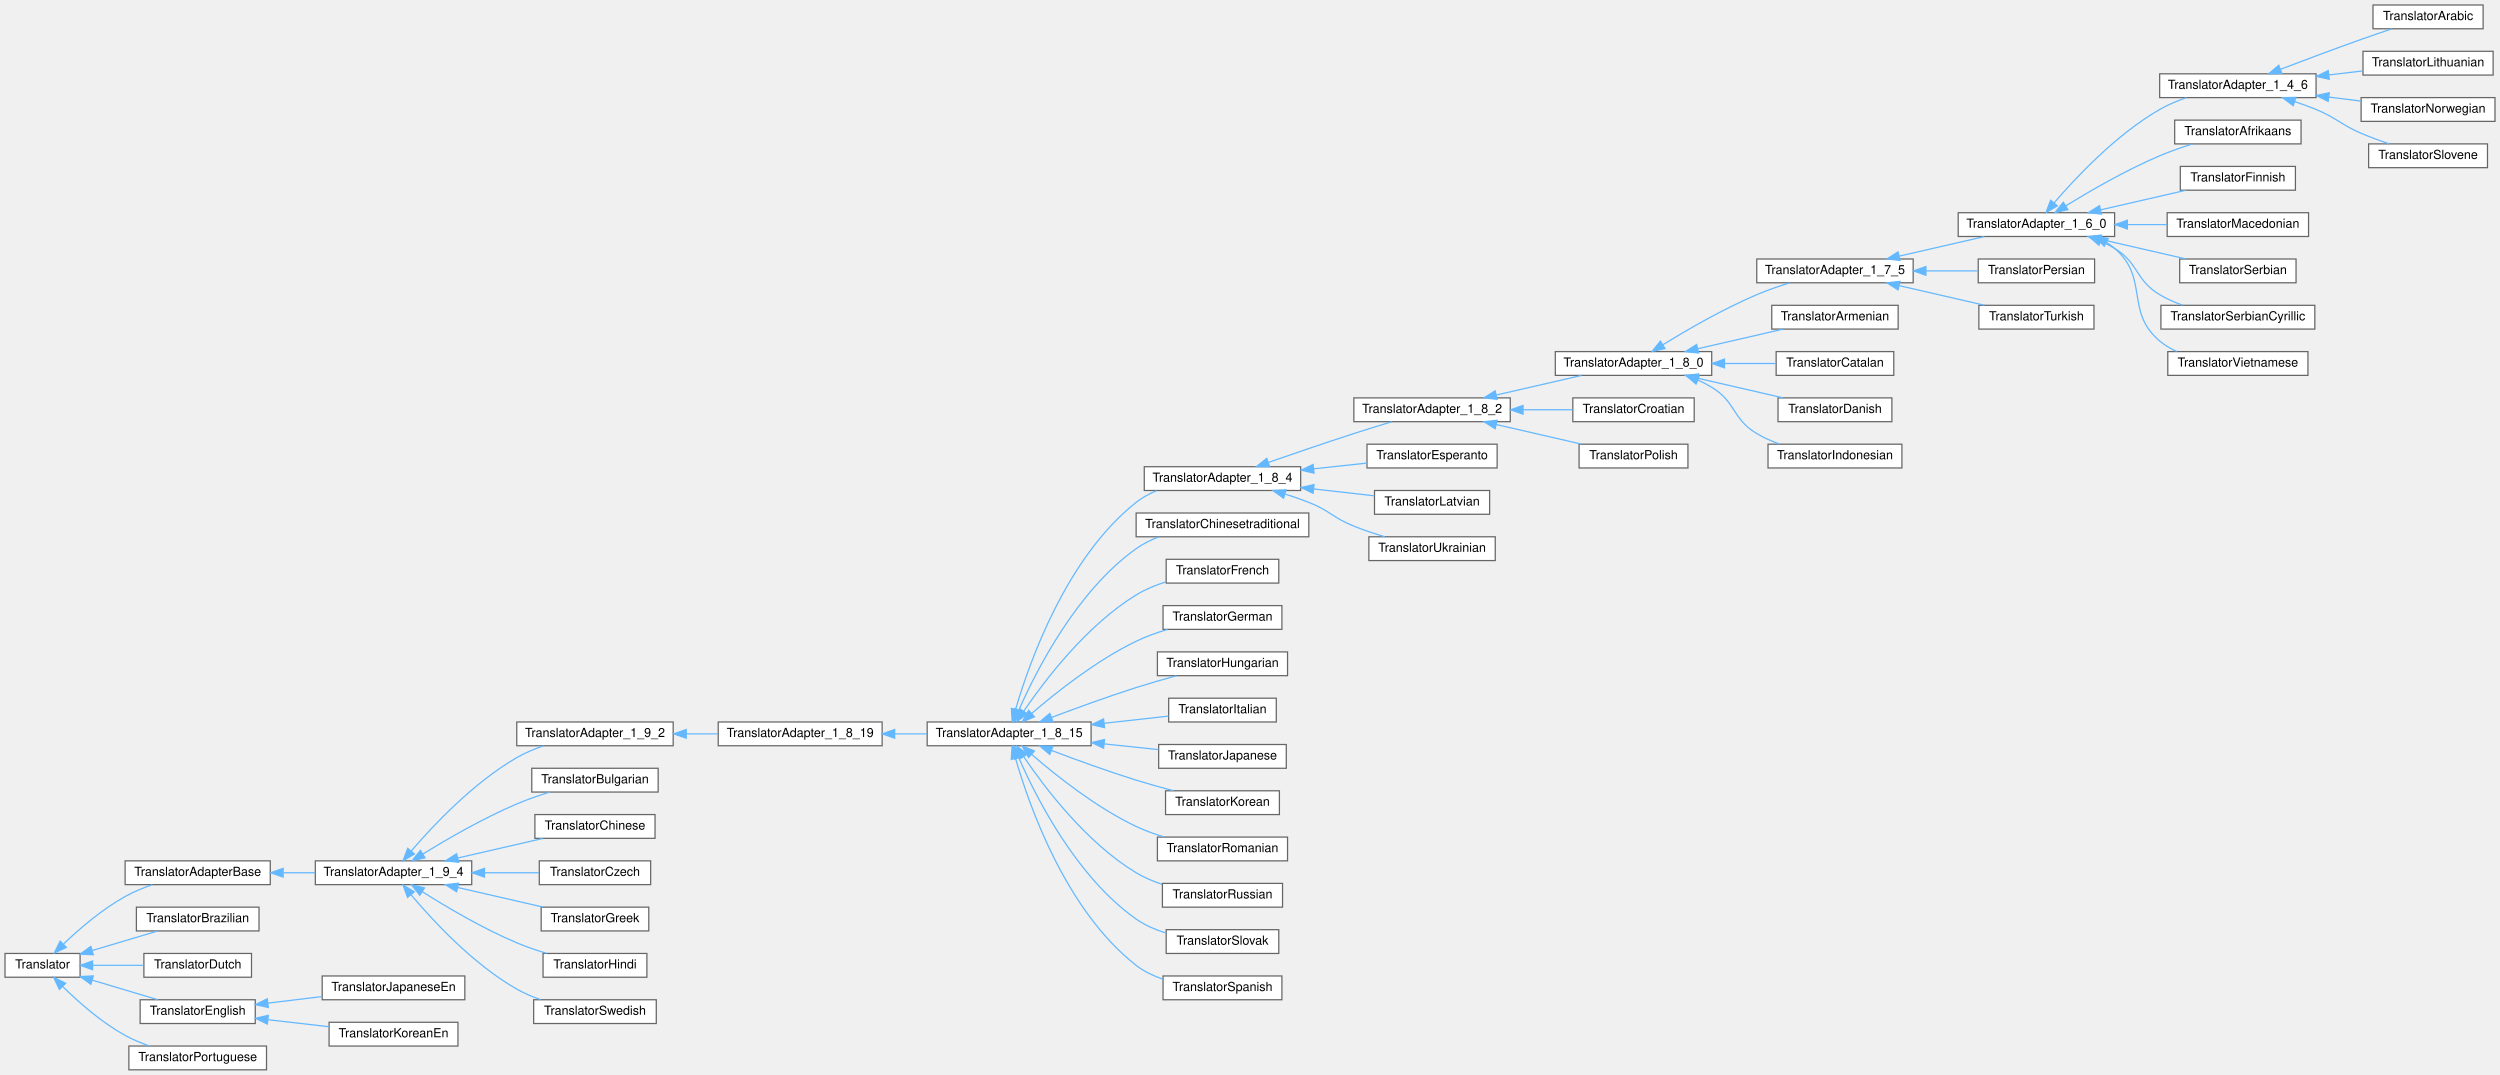
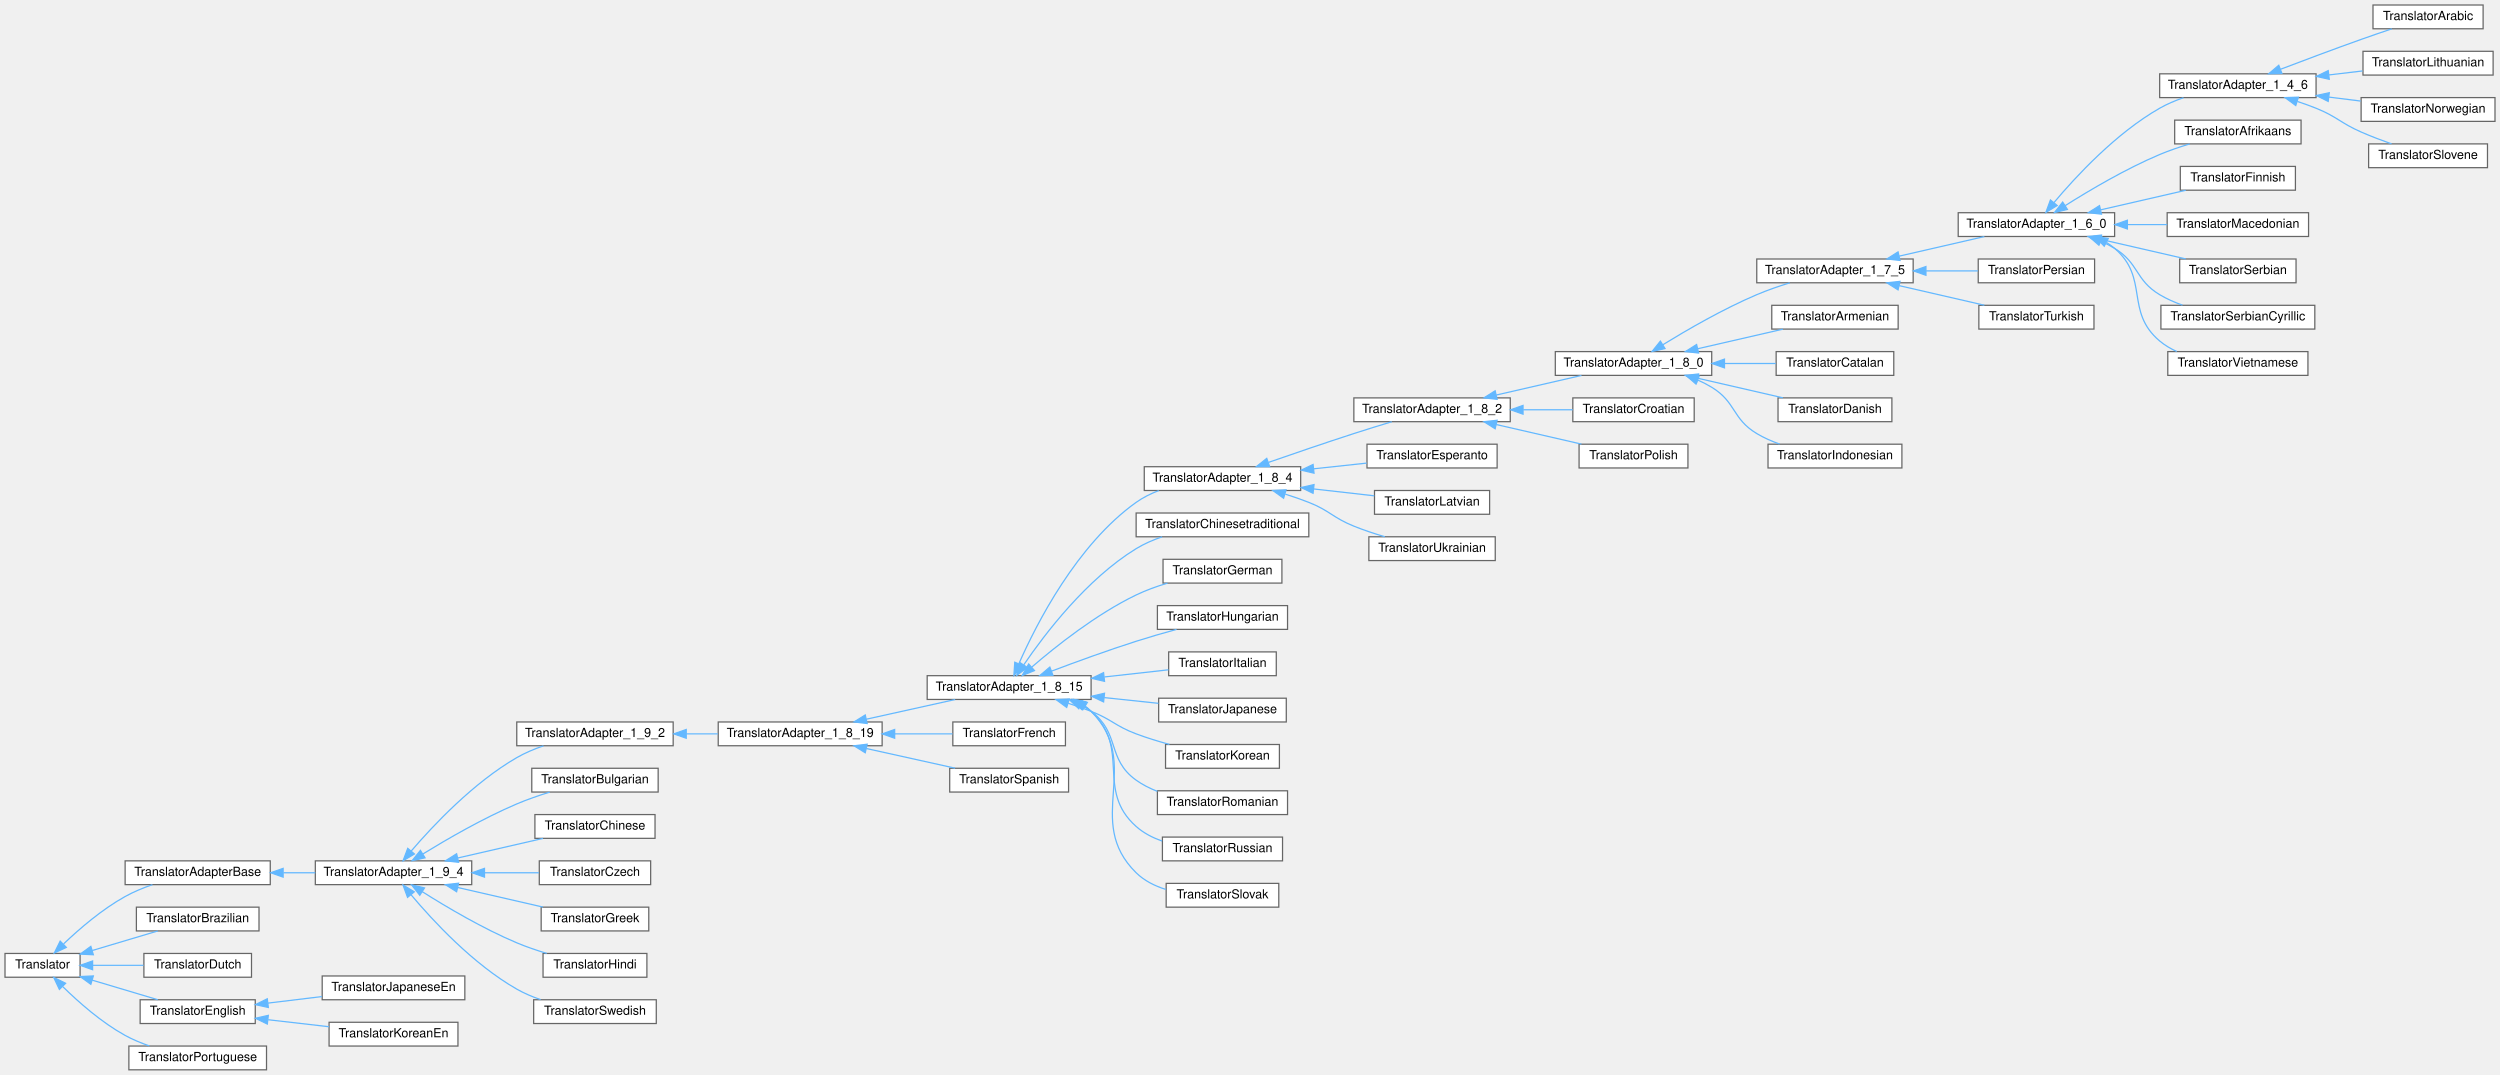
<svg xmlns="http://www.w3.org/2000/svg" xmlns:xlink="http://www.w3.org/1999/xlink" width="1998pt" height="859pt" viewBox="0.00 0.00 1998.00 859.00">
  <g id="graph0" class="graph" transform="scale(1 1) rotate(0) translate(4 855)">
    <g id="node1" class="node">
      <g id="a_node1">
        <a xlink:href="d8/dfb/class_translator.html" target="_top" xlink:title="Abstract base class for all translatable text fragments.">
          <polygon fill="#ffffff" stroke="#666666" points="60,-93 0,-93 0,-74 60,-74 60,-93" />
          <text text-anchor="middle" x="30" y="-81" font-family="Helvetica,sans-Serif" font-size="10.00" fill="#000000">Translator</text>
        </a>
      </g>
    </g>
    <g id="node2" class="node">
      <g id="a_node2">
        <a xlink:href="db/d6c/class_translator_adapter_base.html" target="_top" xlink:title="Base of the translator adapter tree.">
          <polygon fill="#ffffff" stroke="#666666" points="212,-167 96,-167 96,-148 212,-148 212,-167" />
          <text text-anchor="middle" x="154" y="-155" font-family="Helvetica,sans-Serif" font-size="10.00" fill="#000000">TranslatorAdapterBase</text>
        </a>
      </g>
    </g>
    <g id="edge1" class="edge">
      <path fill="none" stroke="#63b8ff" d="M46.826,-100.634C59.424,-112.642 77.589,-128.306 96,-138.5 102.767,-142.247 110.391,-145.402 117.833,-147.998" />
      <polygon fill="#63b8ff" stroke="#63b8ff" points="48.998,-97.862 39.405,-93.365 44.1,-102.863 48.998,-97.862" />
    </g>
    <g id="node51" class="node">
      <g id="a_node51">
        <a xlink:href="d2/d4c/class_translator_brazilian.html" target="_top" xlink:title=" ">
          <polygon fill="#ffffff" stroke="#666666" points="203,-130 105,-130 105,-111 203,-111 203,-130" />
          <text text-anchor="middle" x="154" y="-118" font-family="Helvetica,sans-Serif" font-size="10.00" fill="#000000">TranslatorBrazilian</text>
        </a>
      </g>
    </g>
    <g id="edge50" class="edge">
      <path fill="none" stroke="#63b8ff" d="M69.649,-95.331C86.591,-100.386 106.104,-106.208 122.092,-110.979" />
      <polygon fill="#63b8ff" stroke="#63b8ff" points="70.6,-91.962 60.017,-92.457 68.599,-98.67 70.6,-91.962" />
    </g>
    <g id="node52" class="node">
      <g id="a_node52">
        <a xlink:href="d9/d1b/class_translator_dutch.html" target="_top" xlink:title=" ">
          <polygon fill="#ffffff" stroke="#666666" points="197,-93 111,-93 111,-74 197,-74 197,-93" />
          <text text-anchor="middle" x="154" y="-81" font-family="Helvetica,sans-Serif" font-size="10.00" fill="#000000">TranslatorDutch</text>
        </a>
      </g>
    </g>
    <g id="edge51" class="edge">
      <path fill="none" stroke="#63b8ff" d="M70.052,-83.5C83.023,-83.5 97.465,-83.5 110.663,-83.5" />
      <polygon fill="#63b8ff" stroke="#63b8ff" points="70.017,-80 60.017,-83.5 70.017,-87 70.017,-80" />
    </g>
    <g id="node53" class="node">
      <g id="a_node53">
        <a xlink:href="d6/d78/class_translator_english.html" target="_top" xlink:title=" ">
          <polygon fill="#ffffff" stroke="#666666" points="200,-56 108,-56 108,-37 200,-37 200,-56" />
          <text text-anchor="middle" x="154" y="-44" font-family="Helvetica,sans-Serif" font-size="10.00" fill="#000000">TranslatorEnglish</text>
        </a>
      </g>
    </g>
    <g id="edge52" class="edge">
      <path fill="none" stroke="#63b8ff" d="M69.649,-71.669C86.591,-66.614 106.104,-60.792 122.092,-56.021" />
      <polygon fill="#63b8ff" stroke="#63b8ff" points="68.599,-68.33 60.017,-74.543 70.6,-75.038 68.599,-68.33" />
    </g>
    <g id="node56" class="node">
      <g id="a_node56">
        <a xlink:href="dc/df2/class_translator_portuguese.html" target="_top" xlink:title=" ">
          <polygon fill="#ffffff" stroke="#666666" points="209,-19 99,-19 99,0 209,0 209,-19" />
          <text text-anchor="middle" x="154" y="-7" font-family="Helvetica,sans-Serif" font-size="10.00" fill="#000000">TranslatorPortuguese</text>
        </a>
      </g>
    </g>
    <g id="edge55" class="edge">
      <path fill="none" stroke="#63b8ff" d="M46.286,-66.377C58.847,-54.046 77.2,-37.826 96,-27.5 102.007,-24.201 108.702,-21.417 115.35,-19.099" />
      <polygon fill="#63b8ff" stroke="#63b8ff" points="43.469,-64.249 38.923,-73.818 48.444,-69.173 43.469,-64.249" />
    </g>
    <g id="node3" class="node">
      <g id="a_node3">
        <a xlink:href="d0/d33/class_translator_adapter__1__9__4.html" target="_top" xlink:title=" ">
          <polygon fill="#ffffff" stroke="#666666" points="373,-167 248,-167 248,-148 373,-148 373,-167" />
          <text text-anchor="middle" x="310.5" y="-155" font-family="Helvetica,sans-Serif" font-size="10.00" fill="#000000">TranslatorAdapter_1_9_4</text>
        </a>
      </g>
    </g>
    <g id="edge2" class="edge">
      <path fill="none" stroke="#63b8ff" d="M222.505,-157.5C230.977,-157.5 239.603,-157.5 247.979,-157.5" />
      <polygon fill="#63b8ff" stroke="#63b8ff" points="222.275,-154 212.275,-157.5 222.275,-161 222.275,-154" />
    </g>
    <g id="node4" class="node">
      <g id="a_node4">
        <a xlink:href="d3/d2e/class_translator_adapter__1__9__2.html" target="_top" xlink:title=" ">
          <polygon fill="#ffffff" stroke="#666666" points="534,-278 409,-278 409,-259 534,-259 534,-278" />
          <text text-anchor="middle" x="471.5" y="-266" font-family="Helvetica,sans-Serif" font-size="10.00" fill="#000000">TranslatorAdapter_1_9_2</text>
        </a>
      </g>
    </g>
    <g id="edge3" class="edge">
      <path fill="none" stroke="#63b8ff" d="M324.555,-174.758C342.22,-195.372 374.439,-229.564 409,-249.5 415.582,-253.297 423,-256.407 430.365,-258.931" />
      <polygon fill="#63b8ff" stroke="#63b8ff" points="327.224,-172.494 318.115,-167.084 321.862,-176.994 327.224,-172.494" />
    </g>
    <g id="node45" class="node">
      <g id="a_node45">
        <a xlink:href="da/dbb/class_translator_bulgarian.html" target="_top" xlink:title=" ">
          <polygon fill="#ffffff" stroke="#666666" points="522,-241 421,-241 421,-222 522,-222 522,-241" />
          <text text-anchor="middle" x="471.5" y="-229" font-family="Helvetica,sans-Serif" font-size="10.00" fill="#000000">TranslatorBulgarian</text>
        </a>
      </g>
    </g>
    <g id="edge44" class="edge">
      <path fill="none" stroke="#63b8ff" d="M333.867,-172.431C353.384,-184.435 382.238,-201.116 409,-212.5 417.349,-216.051 426.583,-219.239 435.334,-221.942" />
      <polygon fill="#63b8ff" stroke="#63b8ff" points="335.681,-169.438 325.343,-167.12 331.979,-175.379 335.681,-169.438" />
    </g>
    <g id="node46" class="node">
      <g id="a_node46">
        <a xlink:href="d6/db6/class_translator_chinese.html" target="_top" xlink:title=" ">
          <polygon fill="#ffffff" stroke="#666666" points="519.5,-204 423.5,-204 423.5,-185 519.5,-185 519.5,-204" />
          <text text-anchor="middle" x="471.5" y="-192" font-family="Helvetica,sans-Serif" font-size="10.00" fill="#000000">TranslatorChinese</text>
        </a>
      </g>
    </g>
    <g id="edge45" class="edge">
      <path fill="none" stroke="#63b8ff" d="M361.795,-169.288C383.775,-174.34 409.115,-180.163 429.899,-184.94" />
      <polygon fill="#63b8ff" stroke="#63b8ff" points="362.491,-165.857 351.962,-167.028 360.923,-172.679 362.491,-165.857" />
    </g>
    <g id="node47" class="node">
      <g id="a_node47">
        <a xlink:href="dd/d8a/class_translator_czech.html" target="_top" xlink:title=" ">
          <polygon fill="#ffffff" stroke="#666666" points="516,-167 427,-167 427,-148 516,-148 516,-167" />
          <text text-anchor="middle" x="471.5" y="-155" font-family="Helvetica,sans-Serif" font-size="10.00" fill="#000000">TranslatorCzech</text>
        </a>
      </g>
    </g>
    <g id="edge46" class="edge">
      <path fill="none" stroke="#63b8ff" d="M383.345,-157.5C398.103,-157.5 413.207,-157.5 426.649,-157.5" />
      <polygon fill="#63b8ff" stroke="#63b8ff" points="383.208,-154 373.208,-157.5 383.208,-161 383.208,-154" />
    </g>
    <g id="node48" class="node">
      <g id="a_node48">
        <a xlink:href="df/d75/class_translator_greek.html" target="_top" xlink:title=" ">
          <polygon fill="#ffffff" stroke="#666666" points="514.5,-130 428.5,-130 428.5,-111 514.5,-111 514.5,-130" />
          <text text-anchor="middle" x="471.5" y="-118" font-family="Helvetica,sans-Serif" font-size="10.00" fill="#000000">TranslatorGreek</text>
        </a>
      </g>
    </g>
    <g id="edge47" class="edge">
      <path fill="none" stroke="#63b8ff" d="M361.795,-145.712C383.775,-140.66 409.115,-134.837 429.899,-130.06" />
      <polygon fill="#63b8ff" stroke="#63b8ff" points="360.923,-142.321 351.962,-147.972 362.491,-149.143 360.923,-142.321" />
    </g>
    <g id="node49" class="node">
      <g id="a_node49">
        <a xlink:href="d1/d8a/class_translator_hindi.html" target="_top" xlink:title=" ">
          <polygon fill="#ffffff" stroke="#666666" points="513,-93 430,-93 430,-74 513,-74 513,-93" />
          <text text-anchor="middle" x="471.5" y="-81" font-family="Helvetica,sans-Serif" font-size="10.00" fill="#000000">TranslatorHindi</text>
        </a>
      </g>
    </g>
    <g id="edge48" class="edge">
      <path fill="none" stroke="#63b8ff" d="M333.446,-142.378C352.917,-130.062 381.926,-112.905 409,-101.5 416.596,-98.3 424.943,-95.461 432.993,-93.038" />
      <polygon fill="#63b8ff" stroke="#63b8ff" points="331.485,-139.478 324.958,-147.823 335.265,-145.37 331.485,-139.478" />
    </g>
    <g id="node50" class="node">
      <g id="a_node50">
        <a xlink:href="d5/d5c/class_translator_swedish.html" target="_top" xlink:title=" ">
          <polygon fill="#ffffff" stroke="#666666" points="520.5,-56 422.5,-56 422.5,-37 520.5,-37 520.5,-56" />
          <text text-anchor="middle" x="471.5" y="-44" font-family="Helvetica,sans-Serif" font-size="10.00" fill="#000000">TranslatorSwedish</text>
        </a>
      </g>
    </g>
    <g id="edge49" class="edge">
      <path fill="none" stroke="#63b8ff" d="M324.466,-139.962C342.041,-119.031 374.171,-84.375 409,-64.5 414.884,-61.142 421.444,-58.37 428.038,-56.092" />
      <polygon fill="#63b8ff" stroke="#63b8ff" points="321.705,-137.808 318.061,-147.757 327.113,-142.252 321.705,-137.808" />
    </g>
    <g id="node5" class="node">
      <g id="a_node5">
        <a xlink:href="de/dde/class_translator_adapter__1__8__19.html" target="_top" xlink:title=" ">
          <polygon fill="#ffffff" stroke="#666666" points="701,-278 570,-278 570,-259 701,-259 701,-278" />
          <text text-anchor="middle" x="635.5" y="-266" font-family="Helvetica,sans-Serif" font-size="10.00" fill="#000000">TranslatorAdapter_1_8_19</text>
        </a>
      </g>
    </g>
    <g id="edge4" class="edge">
      <path fill="none" stroke="#63b8ff" d="M544.574,-268.5C552.956,-268.5 561.463,-268.5 569.74,-268.5" />
      <polygon fill="#63b8ff" stroke="#63b8ff" points="544.438,-265 534.438,-268.5 544.438,-272 544.438,-265" />
    </g>
    <g id="node6" class="node">
      <g id="a_node6">
        <a xlink:href="d4/d2e/class_translator_adapter__1__8__15.html" target="_top" xlink:title=" ">
-           <polygon fill="#ffffff" stroke="#666666" points="868,-278 737,-278 737,-259 868,-259 868,-278" />
-           <text text-anchor="middle" x="802.5" y="-266" font-family="Helvetica,sans-Serif" font-size="10.00" fill="#000000">TranslatorAdapter_1_8_15</text>
+           <polygon fill="#ffffff" stroke="#666666" points="868,-315 737,-315 737,-296 868,-296 868,-315" />
+           <text text-anchor="middle" x="802.5" y="-303" font-family="Helvetica,sans-Serif" font-size="10.00" fill="#000000">TranslatorAdapter_1_8_15</text>
        </a>
      </g>
    </g>
    <g id="edge5" class="edge">
-       <path fill="none" stroke="#63b8ff" d="M711.066,-268.5C719.685,-268.5 728.417,-268.5 736.891,-268.5" />
+       <path fill="none" stroke="#63b8ff" d="M688.399,-280.22C711.269,-285.287 737.692,-291.142 759.349,-295.94" />
+       <polygon fill="#63b8ff" stroke="#63b8ff" points="689.027,-276.774 678.507,-278.028 687.513,-283.609 689.027,-276.774" />
+     </g>
+     <g id="node43" class="node">
+       <g id="a_node43">
+         <a xlink:href="da/d1a/class_translator_french.html" target="_top" xlink:title=" ">
+           <polygon fill="#ffffff" stroke="#666666" points="847.5,-278 757.5,-278 757.5,-259 847.5,-259 847.5,-278" />
+           <text text-anchor="middle" x="802.5" y="-266" font-family="Helvetica,sans-Serif" font-size="10.00" fill="#000000">TranslatorFrench</text>
+         </a>
+       </g>
+     </g>
+     <g id="edge42" class="edge">
+       <path fill="none" stroke="#63b8ff" d="M711.271,-268.5C726.982,-268.5 743.061,-268.5 757.258,-268.5" />
      <polygon fill="#63b8ff" stroke="#63b8ff" points="711.024,-265 701.024,-268.5 711.024,-272 711.024,-265" />
+     </g>
+     <g id="node44" class="node">
+       <g id="a_node44">
+         <a xlink:href="dc/d44/class_translator_spanish.html" target="_top" xlink:title=" ">
+           <polygon fill="#ffffff" stroke="#666666" points="850,-241 755,-241 755,-222 850,-222 850,-241" />
+           <text text-anchor="middle" x="802.5" y="-229" font-family="Helvetica,sans-Serif" font-size="10.00" fill="#000000">TranslatorSpanish</text>
+         </a>
+       </g>
+     </g>
+     <g id="edge43" class="edge">
+       <path fill="none" stroke="#63b8ff" d="M688.399,-256.78C711.269,-251.713 737.692,-245.858 759.349,-241.06" />
+       <polygon fill="#63b8ff" stroke="#63b8ff" points="687.513,-253.391 678.507,-258.972 689.027,-260.226 687.513,-253.391" />
    </g>
    <g id="node7" class="node">
      <g id="a_node7">
        <a xlink:href="de/d2f/class_translator_adapter__1__8__4.html" target="_top" xlink:title=" ">
          <polygon fill="#ffffff" stroke="#666666" points="1035.5,-482 910.5,-482 910.5,-463 1035.5,-463 1035.5,-482" />
          <text text-anchor="middle" x="973" y="-470" font-family="Helvetica,sans-Serif" font-size="10.00" fill="#000000">TranslatorAdapter_1_8_4</text>
        </a>
      </g>
    </g>
    <g id="edge6" class="edge">
-       <path fill="none" stroke="#63b8ff" d="M807.689,-288.123C818.745,-326.03 848.282,-409.461 904,-453.5 908.874,-457.352 914.476,-460.425 920.336,-462.875" />
-       <polygon fill="#63b8ff" stroke="#63b8ff" points="811.009,-286.999 804.947,-278.31 804.267,-288.883 811.009,-286.999" />
+       <path fill="none" stroke="#63b8ff" d="M810.334,-324.654C824.308,-356.387 856.585,-419.709 904,-453.5 909.464,-457.394 915.693,-460.491 922.121,-462.953" />
+       <polygon fill="#63b8ff" stroke="#63b8ff" points="813.441,-323.019 806.301,-315.191 807.002,-325.763 813.441,-323.019" />
    </g>
    <g id="node34" class="node">
      <g id="a_node34">
        <a xlink:href="dd/df6/class_translator_chinesetraditional.html" target="_top" xlink:title=" ">
          <polygon fill="#ffffff" stroke="#666666" points="1042,-445 904,-445 904,-426 1042,-426 1042,-445" />
          <text text-anchor="middle" x="973" y="-433" font-family="Helvetica,sans-Serif" font-size="10.00" fill="#000000">TranslatorChinesetraditional</text>
        </a>
      </g>
    </g>
    <g id="edge33" class="edge">
-       <path fill="none" stroke="#63b8ff" d="M810.334,-287.654C824.308,-319.387 856.585,-382.709 904,-416.5 909.464,-420.394 915.693,-423.491 922.121,-425.953" />
-       <polygon fill="#63b8ff" stroke="#63b8ff" points="813.441,-286.019 806.301,-278.191 807.002,-288.763 813.441,-286.019" />
+       <path fill="none" stroke="#63b8ff" d="M814.172,-323.649C831.02,-348.372 864.505,-392.319 904,-416.5 910.358,-420.393 917.526,-423.505 924.775,-425.988" />
+       <polygon fill="#63b8ff" stroke="#63b8ff" points="817.003,-321.585 808.552,-315.196 811.174,-325.461 817.003,-321.585" />
    </g>
    <g id="node35" class="node">
      <g id="a_node35">
-         <a xlink:href="da/d1a/class_translator_french.html" target="_top" xlink:title=" ">
-           <polygon fill="#ffffff" stroke="#666666" points="1018,-408 928,-408 928,-389 1018,-389 1018,-408" />
-           <text text-anchor="middle" x="973" y="-396" font-family="Helvetica,sans-Serif" font-size="10.00" fill="#000000">TranslatorFrench</text>
+         <a xlink:href="d6/d07/class_translator_german.html" target="_top" xlink:title=" ">
+           <polygon fill="#ffffff" stroke="#666666" points="1020.5,-408 925.5,-408 925.5,-389 1020.5,-389 1020.5,-408" />
+           <text text-anchor="middle" x="973" y="-396" font-family="Helvetica,sans-Serif" font-size="10.00" fill="#000000">TranslatorGerman</text>
        </a>
      </g>
    </g>
    <g id="edge34" class="edge">
-       <path fill="none" stroke="#63b8ff" d="M814.172,-286.649C831.02,-311.372 864.505,-355.319 904,-379.5 911.206,-383.912 919.452,-387.32 927.677,-389.947" />
-       <polygon fill="#63b8ff" stroke="#63b8ff" points="817.003,-284.585 808.552,-278.196 811.174,-288.461 817.003,-284.585" />
+       <path fill="none" stroke="#63b8ff" d="M820.625,-321.89C839.976,-338.59 872.174,-364.152 904,-379.5 911.834,-383.278 920.543,-386.41 929.062,-388.968" />
+       <polygon fill="#63b8ff" stroke="#63b8ff" points="822.744,-319.093 812.922,-315.121 818.123,-324.351 822.744,-319.093" />
    </g>
    <g id="node36" class="node">
      <g id="a_node36">
-         <a xlink:href="d6/d07/class_translator_german.html" target="_top" xlink:title=" ">
-           <polygon fill="#ffffff" stroke="#666666" points="1020.5,-371 925.5,-371 925.5,-352 1020.5,-352 1020.5,-371" />
-           <text text-anchor="middle" x="973" y="-359" font-family="Helvetica,sans-Serif" font-size="10.00" fill="#000000">TranslatorGerman</text>
+         <a xlink:href="db/d5f/class_translator_hungarian.html" target="_top" xlink:title=" ">
+           <polygon fill="#ffffff" stroke="#666666" points="1025,-371 921,-371 921,-352 1025,-352 1025,-371" />
+           <text text-anchor="middle" x="973" y="-359" font-family="Helvetica,sans-Serif" font-size="10.00" fill="#000000">TranslatorHungarian</text>
        </a>
      </g>
    </g>
    <g id="edge35" class="edge">
-       <path fill="none" stroke="#63b8ff" d="M820.625,-284.89C839.976,-301.59 872.174,-327.152 904,-342.5 911.834,-346.278 920.543,-349.41 929.062,-351.968" />
-       <polygon fill="#63b8ff" stroke="#63b8ff" points="822.744,-282.093 812.922,-278.121 818.123,-287.351 822.744,-282.093" />
+       <path fill="none" stroke="#63b8ff" d="M836.345,-318.615C855.968,-326.024 881.226,-335.227 904,-342.5 914.416,-345.827 925.824,-349.111 936.312,-351.99" />
+       <polygon fill="#63b8ff" stroke="#63b8ff" points="837.512,-315.315 826.921,-315.032 835.024,-321.858 837.512,-315.315" />
    </g>
    <g id="node37" class="node">
      <g id="a_node37">
-         <a xlink:href="db/d5f/class_translator_hungarian.html" target="_top" xlink:title=" ">
-           <polygon fill="#ffffff" stroke="#666666" points="1025,-334 921,-334 921,-315 1025,-315 1025,-334" />
-           <text text-anchor="middle" x="973" y="-322" font-family="Helvetica,sans-Serif" font-size="10.00" fill="#000000">TranslatorHungarian</text>
+         <a xlink:href="d2/df8/class_translator_italian.html" target="_top" xlink:title=" ">
+           <polygon fill="#ffffff" stroke="#666666" points="1016,-334 930,-334 930,-315 1016,-315 1016,-334" />
+           <text text-anchor="middle" x="973" y="-322" font-family="Helvetica,sans-Serif" font-size="10.00" fill="#000000">TranslatorItalian</text>
        </a>
      </g>
    </g>
    <g id="edge36" class="edge">
-       <path fill="none" stroke="#63b8ff" d="M836.345,-281.615C855.968,-289.024 881.226,-298.227 904,-305.5 914.416,-308.827 925.824,-312.111 936.312,-314.99" />
-       <polygon fill="#63b8ff" stroke="#63b8ff" points="837.512,-278.315 826.921,-278.032 835.024,-284.858 837.512,-278.315" />
+       <path fill="none" stroke="#63b8ff" d="M878.672,-313.988C896.226,-315.945 914.299,-317.959 929.869,-319.694" />
+       <polygon fill="#63b8ff" stroke="#63b8ff" points="878.746,-310.475 868.42,-312.846 877.971,-317.432 878.746,-310.475" />
    </g>
    <g id="node38" class="node">
      <g id="a_node38">
-         <a xlink:href="d2/df8/class_translator_italian.html" target="_top" xlink:title=" ">
-           <polygon fill="#ffffff" stroke="#666666" points="1016,-297 930,-297 930,-278 1016,-278 1016,-297" />
-           <text text-anchor="middle" x="973" y="-285" font-family="Helvetica,sans-Serif" font-size="10.00" fill="#000000">TranslatorItalian</text>
+         <a xlink:href="d1/d6a/class_translator_japanese.html" target="_top" xlink:title=" ">
+           <polygon fill="#ffffff" stroke="#666666" points="1024,-297 922,-297 922,-278 1024,-278 1024,-297" />
+           <text text-anchor="middle" x="973" y="-285" font-family="Helvetica,sans-Serif" font-size="10.00" fill="#000000">TranslatorJapanese</text>
        </a>
      </g>
    </g>
    <g id="edge37" class="edge">
-       <path fill="none" stroke="#63b8ff" d="M878.672,-276.988C896.226,-278.945 914.299,-280.959 929.869,-282.694" />
-       <polygon fill="#63b8ff" stroke="#63b8ff" points="878.746,-273.475 868.42,-275.846 877.971,-280.432 878.746,-273.475" />
+       <path fill="none" stroke="#63b8ff" d="M878.484,-297.478C893.139,-295.931 908.163,-294.345 921.797,-292.906" />
+       <polygon fill="#63b8ff" stroke="#63b8ff" points="877.997,-294.01 868.42,-298.541 878.732,-300.971 877.997,-294.01" />
    </g>
    <g id="node39" class="node">
      <g id="a_node39">
-         <a xlink:href="d1/d6a/class_translator_japanese.html" target="_top" xlink:title=" ">
-           <polygon fill="#ffffff" stroke="#666666" points="1024,-260 922,-260 922,-241 1024,-241 1024,-260" />
-           <text text-anchor="middle" x="973" y="-248" font-family="Helvetica,sans-Serif" font-size="10.00" fill="#000000">TranslatorJapanese</text>
+         <a xlink:href="db/dcc/class_translator_korean.html" target="_top" xlink:title=" ">
+           <polygon fill="#ffffff" stroke="#666666" points="1018.5,-260 927.5,-260 927.5,-241 1018.5,-241 1018.5,-260" />
+           <text text-anchor="middle" x="973" y="-248" font-family="Helvetica,sans-Serif" font-size="10.00" fill="#000000">TranslatorKorean</text>
        </a>
      </g>
    </g>
    <g id="edge38" class="edge">
-       <path fill="none" stroke="#63b8ff" d="M878.484,-260.478C893.139,-258.931 908.163,-257.345 921.797,-255.906" />
-       <polygon fill="#63b8ff" stroke="#63b8ff" points="877.997,-257.01 868.42,-261.541 878.732,-263.971 877.997,-257.01" />
+       <path fill="none" stroke="#63b8ff" d="M849.661,-292.937C855.888,-290.954 862.139,-288.793 868,-286.5 884.659,-279.981 887.255,-274.792 904,-268.5 912.46,-265.321 921.706,-262.492 930.601,-260.071" />
+       <polygon fill="#63b8ff" stroke="#63b8ff" points="848.498,-289.633 839.957,-295.902 850.543,-296.327 848.498,-289.633" />
    </g>
    <g id="node40" class="node">
      <g id="a_node40">
-         <a xlink:href="db/dcc/class_translator_korean.html" target="_top" xlink:title=" ">
-           <polygon fill="#ffffff" stroke="#666666" points="1018.5,-223 927.5,-223 927.5,-204 1018.5,-204 1018.5,-223" />
-           <text text-anchor="middle" x="973" y="-211" font-family="Helvetica,sans-Serif" font-size="10.00" fill="#000000">TranslatorKorean</text>
+         <a xlink:href="da/d32/class_translator_romanian.html" target="_top" xlink:title=" ">
+           <polygon fill="#ffffff" stroke="#666666" points="1025,-223 921,-223 921,-204 1025,-204 1025,-223" />
+           <text text-anchor="middle" x="973" y="-211" font-family="Helvetica,sans-Serif" font-size="10.00" fill="#000000">TranslatorRomanian</text>
        </a>
      </g>
    </g>
    <g id="edge39" class="edge">
-       <path fill="none" stroke="#63b8ff" d="M836.308,-255.268C855.919,-247.822 881.178,-238.619 904,-231.5 913.573,-228.514 923.996,-225.615 933.772,-223.048" />
-       <polygon fill="#63b8ff" stroke="#63b8ff" points="834.979,-252.029 826.891,-258.873 837.481,-258.567 834.979,-252.029" />
+       <path fill="none" stroke="#63b8ff" d="M859.638,-291.738C862.571,-290.175 865.382,-288.436 868,-286.5 891.49,-269.128 880.277,-248.551 904,-231.5 909.127,-227.815 914.949,-224.884 920.987,-222.552" />
+       <polygon fill="#63b8ff" stroke="#63b8ff" points="858.171,-288.56 850.546,-295.915 861.094,-294.921 858.171,-288.56" />
    </g>
    <g id="node41" class="node">
      <g id="a_node41">
-         <a xlink:href="da/d32/class_translator_romanian.html" target="_top" xlink:title=" ">
-           <polygon fill="#ffffff" stroke="#666666" points="1025,-186 921,-186 921,-167 1025,-167 1025,-186" />
-           <text text-anchor="middle" x="973" y="-174" font-family="Helvetica,sans-Serif" font-size="10.00" fill="#000000">TranslatorRomanian</text>
+         <a xlink:href="d0/dab/class_translator_russian.html" target="_top" xlink:title=" ">
+           <polygon fill="#ffffff" stroke="#666666" points="1021,-186 925,-186 925,-167 1021,-167 1021,-186" />
+           <text text-anchor="middle" x="973" y="-174" font-family="Helvetica,sans-Serif" font-size="10.00" fill="#000000">TranslatorRussian</text>
        </a>
      </g>
    </g>
    <g id="edge40" class="edge">
-       <path fill="none" stroke="#63b8ff" d="M820.584,-252.023C839.9,-235.252 872.071,-209.632 904,-194.5 911.048,-191.16 918.806,-188.373 926.497,-186.071" />
-       <polygon fill="#63b8ff" stroke="#63b8ff" points="818.066,-249.577 812.895,-258.824 822.704,-254.82 818.066,-249.577" />
+       <path fill="none" stroke="#63b8ff" d="M862.433,-290.882C864.394,-289.546 866.26,-288.089 868,-286.5 900.423,-256.891 871.179,-223.666 904,-194.5 909.923,-189.237 917.197,-185.48 924.776,-182.806" />
+       <polygon fill="#63b8ff" stroke="#63b8ff" points="860.326,-288.051 853.316,-295.996 863.75,-294.156 860.326,-288.051" />
    </g>
    <g id="node42" class="node">
      <g id="a_node42">
-         <a xlink:href="d0/dab/class_translator_russian.html" target="_top" xlink:title=" ">
-           <polygon fill="#ffffff" stroke="#666666" points="1021,-149 925,-149 925,-130 1021,-130 1021,-149" />
-           <text text-anchor="middle" x="973" y="-137" font-family="Helvetica,sans-Serif" font-size="10.00" fill="#000000">TranslatorRussian</text>
+         <a xlink:href="d2/d53/class_translator_slovak.html" target="_top" xlink:title=" ">
+           <polygon fill="#ffffff" stroke="#666666" points="1018,-149 928,-149 928,-130 1018,-130 1018,-149" />
+           <text text-anchor="middle" x="973" y="-137" font-family="Helvetica,sans-Serif" font-size="10.00" fill="#000000">TranslatorSlovak</text>
        </a>
      </g>
    </g>
    <g id="edge41" class="edge">
-       <path fill="none" stroke="#63b8ff" d="M814.126,-250.276C830.92,-225.464 864.343,-181.414 904,-157.5 910.361,-153.664 917.531,-150.638 924.78,-148.252" />
-       <polygon fill="#63b8ff" stroke="#63b8ff" points="811.113,-248.487 808.526,-258.761 816.956,-252.343 811.113,-248.487" />
-     </g>
-     <g id="node43" class="node">
-       <g id="a_node43">
-         <a xlink:href="d2/d53/class_translator_slovak.html" target="_top" xlink:title=" ">
-           <polygon fill="#ffffff" stroke="#666666" points="1018,-112 928,-112 928,-93 1018,-93 1018,-112" />
-           <text text-anchor="middle" x="973" y="-100" font-family="Helvetica,sans-Serif" font-size="10.00" fill="#000000">TranslatorSlovak</text>
-         </a>
-       </g>
-     </g>
-     <g id="edge42" class="edge">
-       <path fill="none" stroke="#63b8ff" d="M810.284,-249.276C824.185,-217.44 856.358,-153.97 904,-120.5 911.091,-115.518 919.463,-111.915 927.886,-109.309" />
-       <polygon fill="#63b8ff" stroke="#63b8ff" points="806.94,-248.197 806.274,-258.771 813.389,-250.92 806.94,-248.197" />
-     </g>
-     <g id="node44" class="node">
-       <g id="a_node44">
-         <a xlink:href="dc/d44/class_translator_spanish.html" target="_top" xlink:title=" ">
-           <polygon fill="#ffffff" stroke="#666666" points="1020.5,-75 925.5,-75 925.5,-56 1020.5,-56 1020.5,-75" />
-           <text text-anchor="middle" x="973" y="-63" font-family="Helvetica,sans-Serif" font-size="10.00" fill="#000000">TranslatorSpanish</text>
-         </a>
-       </g>
-     </g>
-     <g id="edge43" class="edge">
-       <path fill="none" stroke="#63b8ff" d="M807.636,-248.81C818.601,-210.787 847.985,-127.161 904,-83.5 910.249,-78.629 917.686,-75.069 925.327,-72.468" />
-       <polygon fill="#63b8ff" stroke="#63b8ff" points="804.206,-248.084 804.92,-258.655 810.954,-249.946 804.206,-248.084" />
+       <path fill="none" stroke="#63b8ff" d="M863.399,-290.535C865.023,-289.294 866.563,-287.952 868,-286.5 909.875,-244.196 861.555,-199.231 904,-157.5 910.533,-151.077 919.054,-146.863 927.869,-144.119" />
+       <polygon fill="#63b8ff" stroke="#63b8ff" points="861.339,-287.693 854.681,-295.934 865.025,-293.644 861.339,-287.693" />
    </g>
    <g id="node8" class="node">
      <g id="a_node8">
        <a xlink:href="d2/d75/class_translator_adapter__1__8__2.html" target="_top" xlink:title=" ">
          <polygon fill="#ffffff" stroke="#666666" points="1203,-537 1078,-537 1078,-518 1203,-518 1203,-537" />
          <text text-anchor="middle" x="1140.5" y="-525" font-family="Helvetica,sans-Serif" font-size="10.00" fill="#000000">TranslatorAdapter_1_8_2</text>
        </a>
      </g>
    </g>
    <g id="edge7" class="edge">
      <path fill="none" stroke="#63b8ff" d="M1009.804,-485.473C1029.9,-492.467 1055.255,-501.146 1078,-508.5 1087.82,-511.675 1098.556,-514.994 1108.316,-517.952" />
      <polygon fill="#63b8ff" stroke="#63b8ff" points="1010.702,-482.079 1000.107,-482.087 1008.394,-488.688 1010.702,-482.079" />
    </g>
    <g id="node31" class="node">
      <g id="a_node31">
        <a xlink:href="d2/d07/class_translator_esperanto.html" target="_top" xlink:title=" ">
          <polygon fill="#ffffff" stroke="#666666" points="1192.5,-500 1088.5,-500 1088.5,-481 1192.5,-481 1192.5,-500" />
          <text text-anchor="middle" x="1140.5" y="-488" font-family="Helvetica,sans-Serif" font-size="10.00" fill="#000000">TranslatorEsperanto</text>
        </a>
      </g>
    </g>
    <g id="edge30" class="edge">
      <path fill="none" stroke="#63b8ff" d="M1046.085,-480.354C1060.279,-481.879 1074.889,-483.449 1088.246,-484.885" />
      <polygon fill="#63b8ff" stroke="#63b8ff" points="1046.164,-476.842 1035.847,-479.254 1045.416,-483.802 1046.164,-476.842" />
    </g>
    <g id="node32" class="node">
      <g id="a_node32">
        <a xlink:href="d8/d83/class_translator_latvian.html" target="_top" xlink:title=" ">
          <polygon fill="#ffffff" stroke="#666666" points="1186.5,-463 1094.5,-463 1094.5,-444 1186.5,-444 1186.5,-463" />
          <text text-anchor="middle" x="1140.5" y="-451" font-family="Helvetica,sans-Serif" font-size="10.00" fill="#000000">TranslatorLatvian</text>
        </a>
      </g>
    </g>
    <g id="edge31" class="edge">
      <path fill="none" stroke="#63b8ff" d="M1045.97,-464.223C1062.381,-462.361 1079.353,-460.436 1094.31,-458.74" />
      <polygon fill="#63b8ff" stroke="#63b8ff" points="1045.389,-460.766 1035.847,-465.371 1046.178,-467.722 1045.389,-460.766" />
    </g>
    <g id="node33" class="node">
      <g id="a_node33">
        <a xlink:href="d1/d56/class_translator_ukrainian.html" target="_top" xlink:title=" ">
          <polygon fill="#ffffff" stroke="#666666" points="1191,-426 1090,-426 1090,-407 1191,-407 1191,-426" />
          <text text-anchor="middle" x="1140.5" y="-414" font-family="Helvetica,sans-Serif" font-size="10.00" fill="#000000">TranslatorUkrainian</text>
        </a>
      </g>
    </g>
    <g id="edge32" class="edge">
      <path fill="none" stroke="#63b8ff" d="M1023.23,-460.048C1029.618,-458.063 1036.011,-455.872 1042,-453.5 1058.82,-446.837 1061.219,-441.261 1078,-434.5 1085.855,-431.335 1094.472,-428.48 1102.73,-426.024" />
      <polygon fill="#63b8ff" stroke="#63b8ff" points="1021.854,-456.805 1013.255,-462.996 1023.837,-463.519 1021.854,-456.805" />
    </g>
    <g id="node9" class="node">
      <g id="a_node9">
        <a xlink:href="de/d49/class_translator_adapter__1__8__0.html" target="_top" xlink:title="Adapter class for languages that only contain translations up to version 1.8.0.">
          <polygon fill="#ffffff" stroke="#666666" points="1364,-574 1239,-574 1239,-555 1364,-555 1364,-574" />
          <text text-anchor="middle" x="1301.5" y="-562" font-family="Helvetica,sans-Serif" font-size="10.00" fill="#000000">TranslatorAdapter_1_8_0</text>
        </a>
      </g>
    </g>
    <g id="edge8" class="edge">
      <path fill="none" stroke="#63b8ff" d="M1191.795,-539.288C1213.775,-544.34 1239.114,-550.163 1259.899,-554.94" />
      <polygon fill="#63b8ff" stroke="#63b8ff" points="1192.491,-535.857 1181.961,-537.028 1190.924,-542.679 1192.491,-535.857" />
    </g>
    <g id="node29" class="node">
      <g id="a_node29">
        <a xlink:href="d9/d82/class_translator_croatian.html" target="_top" xlink:title=" ">
          <polygon fill="#ffffff" stroke="#666666" points="1350,-537 1253,-537 1253,-518 1350,-518 1350,-537" />
          <text text-anchor="middle" x="1301.5" y="-525" font-family="Helvetica,sans-Serif" font-size="10.00" fill="#000000">TranslatorCroatian</text>
        </a>
      </g>
    </g>
    <g id="edge28" class="edge">
      <path fill="none" stroke="#63b8ff" d="M1213.374,-527.5C1226.774,-527.5 1240.458,-527.5 1252.923,-527.5" />
      <polygon fill="#63b8ff" stroke="#63b8ff" points="1213.208,-524 1203.208,-527.5 1213.208,-531 1213.208,-524" />
    </g>
    <g id="node30" class="node">
      <g id="a_node30">
        <a xlink:href="de/d82/class_translator_polish.html" target="_top" xlink:title=" ">
          <polygon fill="#ffffff" stroke="#666666" points="1345,-500 1258,-500 1258,-481 1345,-481 1345,-500" />
          <text text-anchor="middle" x="1301.5" y="-488" font-family="Helvetica,sans-Serif" font-size="10.00" fill="#000000">TranslatorPolish</text>
        </a>
      </g>
    </g>
    <g id="edge29" class="edge">
      <path fill="none" stroke="#63b8ff" d="M1191.795,-515.712C1213.775,-510.66 1239.114,-504.837 1259.899,-500.06" />
      <polygon fill="#63b8ff" stroke="#63b8ff" points="1190.924,-512.321 1181.961,-517.972 1192.491,-519.143 1190.924,-512.321" />
    </g>
    <g id="node10" class="node">
      <g id="a_node10">
        <a xlink:href="da/d24/class_translator_adapter__1__7__5.html" target="_top" xlink:title="Adapter class for languages that only contain translations up to version 1.7.5.">
          <polygon fill="#ffffff" stroke="#666666" points="1525,-648 1400,-648 1400,-629 1525,-629 1525,-648" />
          <text text-anchor="middle" x="1462.5" y="-636" font-family="Helvetica,sans-Serif" font-size="10.00" fill="#000000">TranslatorAdapter_1_7_5</text>
        </a>
      </g>
    </g>
    <g id="edge9" class="edge">
      <path fill="none" stroke="#63b8ff" d="M1324.867,-579.431C1344.384,-591.435 1373.238,-608.116 1400,-619.5 1408.349,-623.051 1417.583,-626.239 1426.334,-628.942" />
      <polygon fill="#63b8ff" stroke="#63b8ff" points="1326.681,-576.438 1316.343,-574.12 1322.979,-582.379 1326.681,-576.438" />
    </g>
    <g id="node25" class="node">
      <g id="a_node25">
        <a xlink:href="da/db8/class_translator_armenian.html" target="_top" xlink:title=" ">
          <polygon fill="#ffffff" stroke="#666666" points="1513,-611 1412,-611 1412,-592 1513,-592 1513,-611" />
          <text text-anchor="middle" x="1462.5" y="-599" font-family="Helvetica,sans-Serif" font-size="10.00" fill="#000000">TranslatorArmenian</text>
        </a>
      </g>
    </g>
    <g id="edge24" class="edge">
      <path fill="none" stroke="#63b8ff" d="M1352.795,-576.288C1374.775,-581.34 1400.114,-587.163 1420.899,-591.94" />
      <polygon fill="#63b8ff" stroke="#63b8ff" points="1353.491,-572.857 1342.961,-574.028 1351.924,-579.679 1353.491,-572.857" />
    </g>
    <g id="node26" class="node">
      <g id="a_node26">
        <a xlink:href="d9/dc1/class_translator_catalan.html" target="_top" xlink:title=" ">
          <polygon fill="#ffffff" stroke="#666666" points="1509.5,-574 1415.5,-574 1415.5,-555 1509.5,-555 1509.5,-574" />
          <text text-anchor="middle" x="1462.5" y="-562" font-family="Helvetica,sans-Serif" font-size="10.00" fill="#000000">TranslatorCatalan</text>
        </a>
      </g>
    </g>
    <g id="edge25" class="edge">
      <path fill="none" stroke="#63b8ff" d="M1374.244,-564.5C1388.135,-564.5 1402.336,-564.5 1415.174,-564.5" />
      <polygon fill="#63b8ff" stroke="#63b8ff" points="1374.208,-561 1364.208,-564.5 1374.208,-568 1374.208,-561" />
    </g>
    <g id="node27" class="node">
      <g id="a_node27">
        <a xlink:href="d7/d21/class_translator_danish.html" target="_top" xlink:title=" ">
          <polygon fill="#ffffff" stroke="#666666" points="1508,-537 1417,-537 1417,-518 1508,-518 1508,-537" />
          <text text-anchor="middle" x="1462.5" y="-525" font-family="Helvetica,sans-Serif" font-size="10.00" fill="#000000">TranslatorDanish</text>
        </a>
      </g>
    </g>
    <g id="edge26" class="edge">
      <path fill="none" stroke="#63b8ff" d="M1352.795,-552.712C1374.775,-547.66 1400.114,-541.837 1420.899,-537.06" />
      <polygon fill="#63b8ff" stroke="#63b8ff" points="1351.924,-549.321 1342.961,-554.972 1353.491,-556.143 1351.924,-549.321" />
    </g>
    <g id="node28" class="node">
      <g id="a_node28">
        <a xlink:href="df/dc8/class_translator_indonesian.html" target="_top" xlink:title=" ">
          <polygon fill="#ffffff" stroke="#666666" points="1516,-500 1409,-500 1409,-481 1516,-481 1516,-500" />
          <text text-anchor="middle" x="1462.5" y="-488" font-family="Helvetica,sans-Serif" font-size="10.00" fill="#000000">TranslatorIndonesian</text>
        </a>
      </g>
    </g>
    <g id="edge27" class="edge">
      <path fill="none" stroke="#63b8ff" d="M1353.06,-551.163C1356.865,-549.478 1360.557,-547.597 1364,-545.5 1383.595,-533.564 1380.318,-520.291 1400,-508.5 1405.618,-505.134 1411.899,-502.37 1418.253,-500.106" />
      <polygon fill="#63b8ff" stroke="#63b8ff" points="1351.462,-548.031 1343.445,-554.957 1354.032,-554.542 1351.462,-548.031" />
    </g>
    <g id="node11" class="node">
      <g id="a_node11">
        <a xlink:href="d3/da1/class_translator_adapter__1__6__0.html" target="_top" xlink:title="Adapter class for languages that only contain translations up to version 1.6.0.">
          <polygon fill="#ffffff" stroke="#666666" points="1686,-685 1561,-685 1561,-666 1686,-666 1686,-685" />
          <text text-anchor="middle" x="1623.5" y="-673" font-family="Helvetica,sans-Serif" font-size="10.00" fill="#000000">TranslatorAdapter_1_6_0</text>
        </a>
      </g>
    </g>
    <g id="edge10" class="edge">
      <path fill="none" stroke="#63b8ff" d="M1513.795,-650.288C1535.775,-655.34 1561.114,-661.163 1581.899,-665.94" />
      <polygon fill="#63b8ff" stroke="#63b8ff" points="1514.491,-646.857 1503.961,-648.028 1512.924,-653.679 1514.491,-646.857" />
    </g>
    <g id="node23" class="node">
      <g id="a_node23">
        <a xlink:href="d5/d43/class_translator_persian.html" target="_top" xlink:title=" ">
          <polygon fill="#ffffff" stroke="#666666" points="1670,-648 1577,-648 1577,-629 1670,-629 1670,-648" />
          <text text-anchor="middle" x="1623.5" y="-636" font-family="Helvetica,sans-Serif" font-size="10.00" fill="#000000">TranslatorPersian</text>
        </a>
      </g>
    </g>
    <g id="edge22" class="edge">
      <path fill="none" stroke="#63b8ff" d="M1535.349,-638.5C1549.386,-638.5 1563.736,-638.5 1576.672,-638.5" />
      <polygon fill="#63b8ff" stroke="#63b8ff" points="1535.208,-635 1525.208,-638.5 1535.208,-642 1535.208,-635" />
    </g>
    <g id="node24" class="node">
      <g id="a_node24">
        <a xlink:href="dd/d80/class_translator_turkish.html" target="_top" xlink:title=" ">
          <polygon fill="#ffffff" stroke="#666666" points="1669.5,-611 1577.5,-611 1577.5,-592 1669.5,-592 1669.5,-611" />
          <text text-anchor="middle" x="1623.5" y="-599" font-family="Helvetica,sans-Serif" font-size="10.00" fill="#000000">TranslatorTurkish</text>
        </a>
      </g>
    </g>
    <g id="edge23" class="edge">
      <path fill="none" stroke="#63b8ff" d="M1513.795,-626.712C1535.775,-621.66 1561.114,-615.837 1581.899,-611.06" />
      <polygon fill="#63b8ff" stroke="#63b8ff" points="1512.924,-623.321 1503.961,-628.972 1514.491,-630.143 1512.924,-623.321" />
    </g>
    <g id="node12" class="node">
      <g id="a_node12">
        <a xlink:href="d4/d2b/class_translator_adapter__1__4__6.html" target="_top" xlink:title="Adapter class for languages that only contain translations up to version 1.4.6.">
          <polygon fill="#ffffff" stroke="#666666" points="1847,-796 1722,-796 1722,-777 1847,-777 1847,-796" />
          <text text-anchor="middle" x="1784.5" y="-784" font-family="Helvetica,sans-Serif" font-size="10.00" fill="#000000">TranslatorAdapter_1_4_6</text>
        </a>
      </g>
    </g>
    <g id="edge11" class="edge">
-       <path fill="none" stroke="#63b8ff" d="M1637.555,-692.758C1655.22,-713.372 1687.439,-747.564 1722,-767.5 1728.582,-771.297 1736,-774.407 1743.365,-776.931" />
-       <polygon fill="#63b8ff" stroke="#63b8ff" points="1640.224,-690.494 1631.115,-685.084 1634.862,-694.994 1640.224,-690.494" />
+       <path fill="none" stroke="#63b8ff" d="M1637.466,-693.038C1655.041,-713.969 1687.171,-748.625 1722,-768.5 1727.884,-771.858 1734.444,-774.63 1741.038,-776.908" />
+       <polygon fill="#63b8ff" stroke="#63b8ff" points="1640.113,-690.748 1631.061,-685.243 1634.705,-695.192 1640.113,-690.748" />
    </g>
    <g id="node17" class="node">
      <g id="a_node17">
        <a xlink:href="d3/d65/class_translator_afrikaans.html" target="_top" xlink:title=" ">
          <polygon fill="#ffffff" stroke="#666666" points="1835,-759 1734,-759 1734,-740 1835,-740 1835,-759" />
          <text text-anchor="middle" x="1784.5" y="-747" font-family="Helvetica,sans-Serif" font-size="10.00" fill="#000000">TranslatorAfrikaans</text>
        </a>
      </g>
    </g>
    <g id="edge16" class="edge">
-       <path fill="none" stroke="#63b8ff" d="M1646.867,-690.431C1666.384,-702.435 1695.238,-719.116 1722,-730.5 1730.349,-734.051 1739.583,-737.239 1748.334,-739.942" />
-       <polygon fill="#63b8ff" stroke="#63b8ff" points="1648.681,-687.438 1638.343,-685.12 1644.979,-693.379 1648.681,-687.438" />
+       <path fill="none" stroke="#63b8ff" d="M1646.446,-690.622C1665.917,-702.938 1694.926,-720.095 1722,-731.5 1729.597,-734.7 1737.943,-737.539 1745.993,-739.962" />
+       <polygon fill="#63b8ff" stroke="#63b8ff" points="1648.265,-687.63 1637.958,-685.177 1644.485,-693.522 1648.265,-687.63" />
    </g>
    <g id="node18" class="node">
      <g id="a_node18">
        <a xlink:href="de/df7/class_translator_finnish.html" target="_top" xlink:title=" ">
          <polygon fill="#ffffff" stroke="#666666" points="1830.5,-722 1738.5,-722 1738.5,-703 1830.5,-703 1830.5,-722" />
          <text text-anchor="middle" x="1784.5" y="-710" font-family="Helvetica,sans-Serif" font-size="10.00" fill="#000000">TranslatorFinnish</text>
        </a>
      </g>
    </g>
    <g id="edge17" class="edge">
      <path fill="none" stroke="#63b8ff" d="M1674.795,-687.288C1696.775,-692.34 1722.114,-698.163 1742.899,-702.94" />
      <polygon fill="#63b8ff" stroke="#63b8ff" points="1675.491,-683.857 1664.961,-685.028 1673.924,-690.679 1675.491,-683.857" />
    </g>
    <g id="node19" class="node">
      <g id="a_node19">
        <a xlink:href="d9/ddf/class_translator_macedonian.html" target="_top" xlink:title=" ">
          <polygon fill="#ffffff" stroke="#666666" points="1841,-685 1728,-685 1728,-666 1841,-666 1841,-685" />
          <text text-anchor="middle" x="1784.5" y="-673" font-family="Helvetica,sans-Serif" font-size="10.00" fill="#000000">TranslatorMacedonian</text>
        </a>
      </g>
    </g>
    <g id="edge18" class="edge">
      <path fill="none" stroke="#63b8ff" d="M1696.32,-675.5C1706.949,-675.5 1717.759,-675.5 1727.999,-675.5" />
      <polygon fill="#63b8ff" stroke="#63b8ff" points="1696.208,-672 1686.208,-675.5 1696.208,-679 1696.208,-672" />
    </g>
    <g id="node20" class="node">
      <g id="a_node20">
        <a xlink:href="d5/d0a/class_translator_serbian.html" target="_top" xlink:title=" ">
          <polygon fill="#ffffff" stroke="#666666" points="1831,-648 1738,-648 1738,-629 1831,-629 1831,-648" />
          <text text-anchor="middle" x="1784.5" y="-636" font-family="Helvetica,sans-Serif" font-size="10.00" fill="#000000">TranslatorSerbian</text>
        </a>
      </g>
    </g>
    <g id="edge19" class="edge">
      <path fill="none" stroke="#63b8ff" d="M1674.795,-663.712C1696.775,-658.66 1722.114,-652.837 1742.899,-648.06" />
      <polygon fill="#63b8ff" stroke="#63b8ff" points="1673.924,-660.321 1664.961,-665.972 1675.491,-667.143 1673.924,-660.321" />
    </g>
    <g id="node21" class="node">
      <g id="a_node21">
        <a xlink:href="dc/d03/class_translator_serbian_cyrillic.html" target="_top" xlink:title=" ">
          <polygon fill="#ffffff" stroke="#666666" points="1846,-611 1723,-611 1723,-592 1846,-592 1846,-611" />
          <text text-anchor="middle" x="1784.5" y="-599" font-family="Helvetica,sans-Serif" font-size="10.00" fill="#000000">TranslatorSerbianCyrillic</text>
        </a>
      </g>
    </g>
    <g id="edge20" class="edge">
      <path fill="none" stroke="#63b8ff" d="M1675.06,-662.163C1678.865,-660.478 1682.557,-658.597 1686,-656.5 1705.595,-644.564 1702.318,-631.291 1722,-619.5 1727.618,-616.134 1733.899,-613.37 1740.253,-611.106" />
      <polygon fill="#63b8ff" stroke="#63b8ff" points="1673.462,-659.031 1665.445,-665.957 1676.032,-665.542 1673.462,-659.031" />
    </g>
    <g id="node22" class="node">
      <g id="a_node22">
        <a xlink:href="df/d20/class_translator_vietnamese.html" target="_top" xlink:title=" ">
          <polygon fill="#ffffff" stroke="#666666" points="1840.5,-574 1728.5,-574 1728.5,-555 1840.5,-555 1840.5,-574" />
          <text text-anchor="middle" x="1784.5" y="-562" font-family="Helvetica,sans-Serif" font-size="10.00" fill="#000000">TranslatorVietnamese</text>
        </a>
      </g>
    </g>
    <g id="edge21" class="edge">
      <path fill="none" stroke="#63b8ff" d="M1679.592,-661.175C1681.849,-659.761 1684,-658.207 1686,-656.5 1713.818,-632.755 1694.008,-606.04 1722,-582.5 1726.062,-579.084 1730.739,-576.316 1735.668,-574.073" />
      <polygon fill="#63b8ff" stroke="#63b8ff" points="1677.681,-658.225 1670.448,-665.967 1680.931,-664.425 1677.681,-658.225" />
    </g>
    <g id="node13" class="node">
      <g id="a_node13">
        <a xlink:href="d3/de9/class_translator_arabic.html" target="_top" xlink:title=" ">
          <polygon fill="#ffffff" stroke="#666666" points="1980.5,-851 1892.5,-851 1892.5,-832 1980.5,-832 1980.5,-851" />
          <text text-anchor="middle" x="1936.5" y="-839" font-family="Helvetica,sans-Serif" font-size="10.00" fill="#000000">TranslatorArabic</text>
        </a>
      </g>
    </g>
    <g id="edge12" class="edge">
      <path fill="none" stroke="#63b8ff" d="M1818.5,-799.604C1837.43,-806.817 1861.457,-815.832 1883,-823.5 1890.94,-826.326 1899.583,-829.285 1907.561,-831.968" />
      <polygon fill="#63b8ff" stroke="#63b8ff" points="1819.696,-796.315 1809.106,-796.014 1817.197,-802.853 1819.696,-796.315" />
    </g>
    <g id="node14" class="node">
      <g id="a_node14">
        <a xlink:href="dc/d53/class_translator_lithuanian.html" target="_top" xlink:title=" ">
          <polygon fill="#ffffff" stroke="#666666" points="1988.5,-814 1884.5,-814 1884.5,-795 1988.5,-795 1988.5,-814" />
          <text text-anchor="middle" x="1936.5" y="-802" font-family="Helvetica,sans-Serif" font-size="10.00" fill="#000000">TranslatorLithuanian</text>
        </a>
      </g>
    </g>
    <g id="edge13" class="edge">
      <path fill="none" stroke="#63b8ff" d="M1857.344,-795.126C1866.374,-796.196 1875.463,-797.272 1884.101,-798.295" />
      <polygon fill="#63b8ff" stroke="#63b8ff" points="1857.544,-791.626 1847.202,-793.925 1856.721,-798.577 1857.544,-791.626" />
    </g>
    <g id="node15" class="node">
      <g id="a_node15">
        <a xlink:href="dd/d38/class_translator_norwegian.html" target="_top" xlink:title=" ">
          <polygon fill="#ffffff" stroke="#666666" points="1990,-777 1883,-777 1883,-758 1990,-758 1990,-777" />
          <text text-anchor="middle" x="1936.5" y="-765" font-family="Helvetica,sans-Serif" font-size="10.00" fill="#000000">TranslatorNorwegian</text>
        </a>
      </g>
    </g>
    <g id="edge14" class="edge">
      <path fill="none" stroke="#63b8ff" d="M1857.216,-777.41C1865.791,-776.339 1874.421,-775.26 1882.67,-774.229" />
      <polygon fill="#63b8ff" stroke="#63b8ff" points="1856.69,-773.949 1847.202,-778.662 1857.559,-780.895 1856.69,-773.949" />
    </g>
    <g id="node16" class="node">
      <g id="a_node16">
        <a xlink:href="dd/d0b/class_translator_slovene.html" target="_top" xlink:title=" ">
          <polygon fill="#ffffff" stroke="#666666" points="1984,-740 1889,-740 1889,-721 1984,-721 1984,-740" />
          <text text-anchor="middle" x="1936.5" y="-728" font-family="Helvetica,sans-Serif" font-size="10.00" fill="#000000">TranslatorSlovene</text>
        </a>
      </g>
    </g>
    <g id="edge15" class="edge">
-       <path fill="none" stroke="#63b8ff" d="M1829.959,-773.796C1835.754,-771.852 1841.558,-769.739 1847,-767.5 1863.731,-760.615 1866.372,-755.63 1883,-748.5 1890.115,-745.449 1897.934,-742.567 1905.344,-740.04" />
-       <polygon fill="#63b8ff" stroke="#63b8ff" points="1828.731,-770.514 1820.279,-776.903 1830.87,-777.179 1828.731,-770.514" />
+       <path fill="none" stroke="#63b8ff" d="M1832.045,-773.921C1837.144,-772.242 1842.213,-770.429 1847,-768.5 1863.781,-761.739 1866.433,-756.769 1883,-749.5 1890.762,-746.095 1899.347,-742.833 1907.326,-740.003" />
+       <polygon fill="#63b8ff" stroke="#63b8ff" points="1830.77,-770.652 1822.27,-776.976 1832.859,-777.333 1830.77,-770.652" />
    </g>
    <g id="node54" class="node">
      <g id="a_node54">
        <a xlink:href="d0/d16/class_translator_japanese_en.html" target="_top" xlink:title=" ">
          <polygon fill="#ffffff" stroke="#666666" points="367.5,-75 253.5,-75 253.5,-56 367.5,-56 367.5,-75" />
          <text text-anchor="middle" x="310.5" y="-63" font-family="Helvetica,sans-Serif" font-size="10.00" fill="#000000">TranslatorJapaneseEn</text>
        </a>
      </g>
    </g>
    <g id="edge53" class="edge">
      <path fill="none" stroke="#63b8ff" d="M210.123,-53.314C224.168,-55.019 239.248,-56.85 253.343,-58.561" />
      <polygon fill="#63b8ff" stroke="#63b8ff" points="210.458,-49.829 200.109,-52.098 209.614,-56.778 210.458,-49.829" />
    </g>
    <g id="node55" class="node">
      <g id="a_node55">
        <a xlink:href="d0/d3a/class_translator_korean_en.html" target="_top" xlink:title=" ">
          <polygon fill="#ffffff" stroke="#666666" points="362,-38 259,-38 259,-19 362,-19 362,-38" />
          <text text-anchor="middle" x="310.5" y="-26" font-family="Helvetica,sans-Serif" font-size="10.00" fill="#000000">TranslatorKoreanEn</text>
        </a>
      </g>
    </g>
    <g id="edge54" class="edge">
      <path fill="none" stroke="#63b8ff" d="M210.322,-40.022C226.198,-38.196 243.384,-36.219 258.965,-34.427" />
      <polygon fill="#63b8ff" stroke="#63b8ff" points="209.643,-36.577 200.109,-41.197 210.443,-43.531 209.643,-36.577" />
    </g>
  </g>
</svg>
